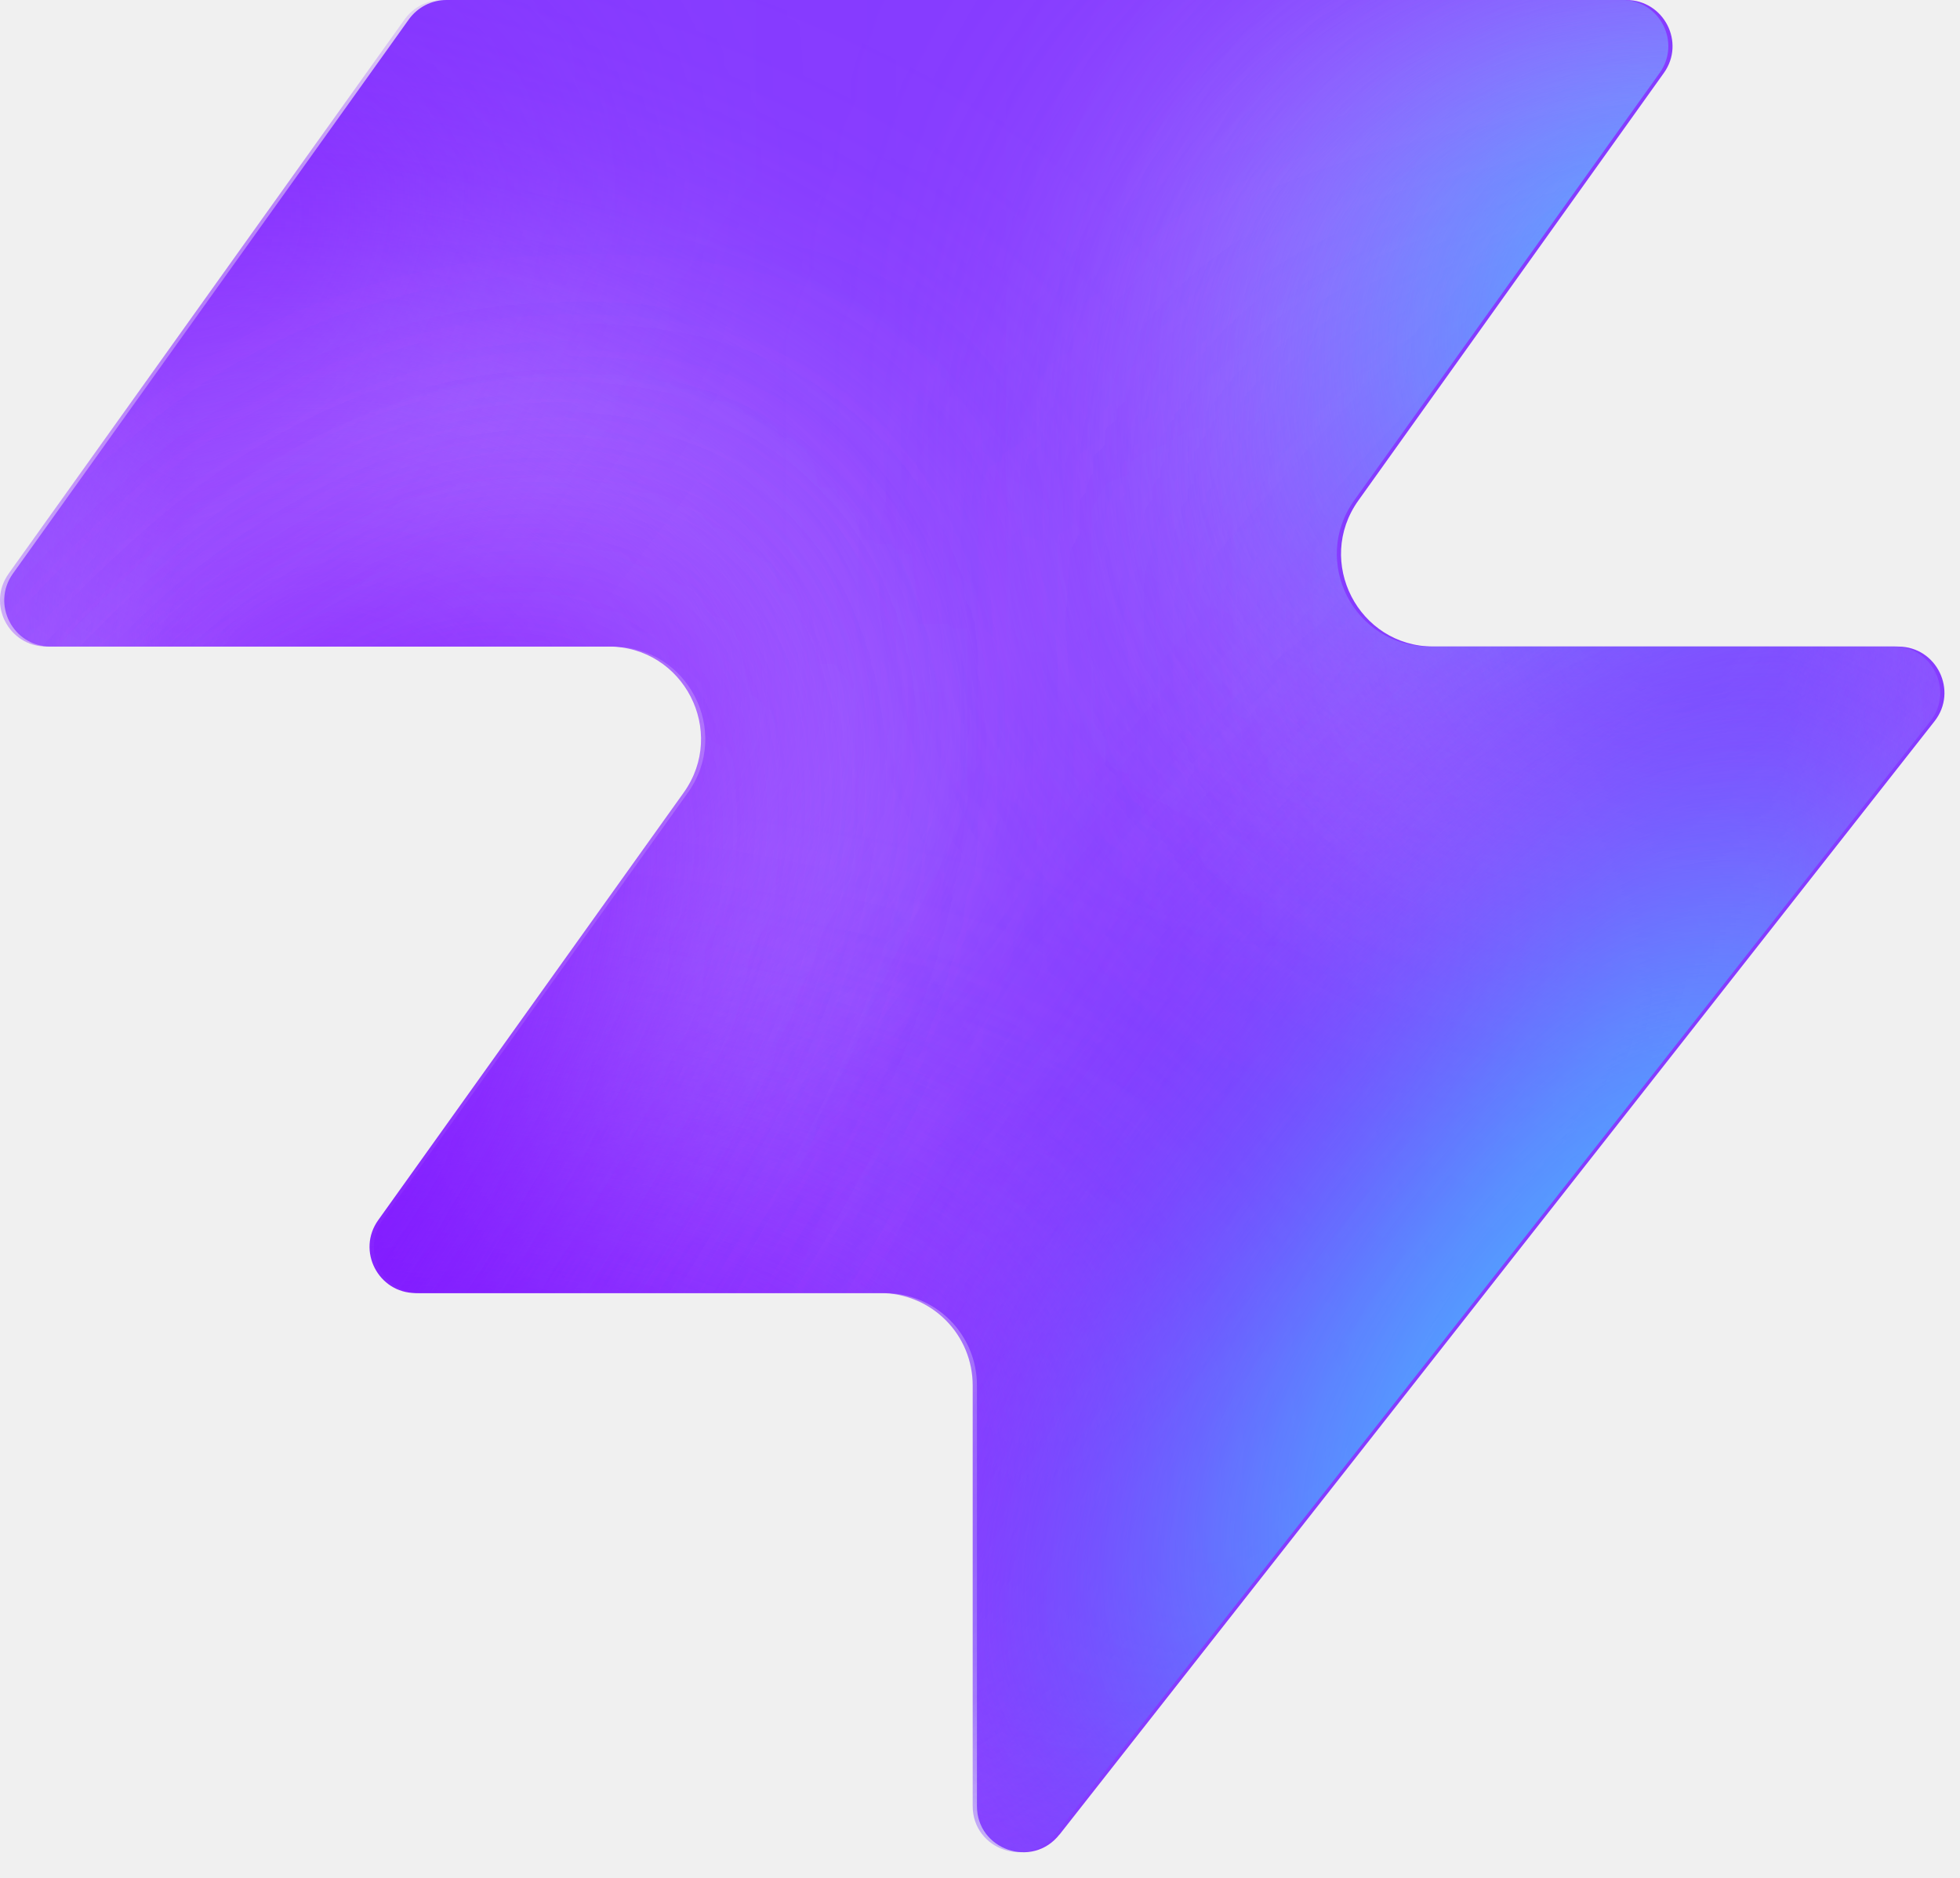
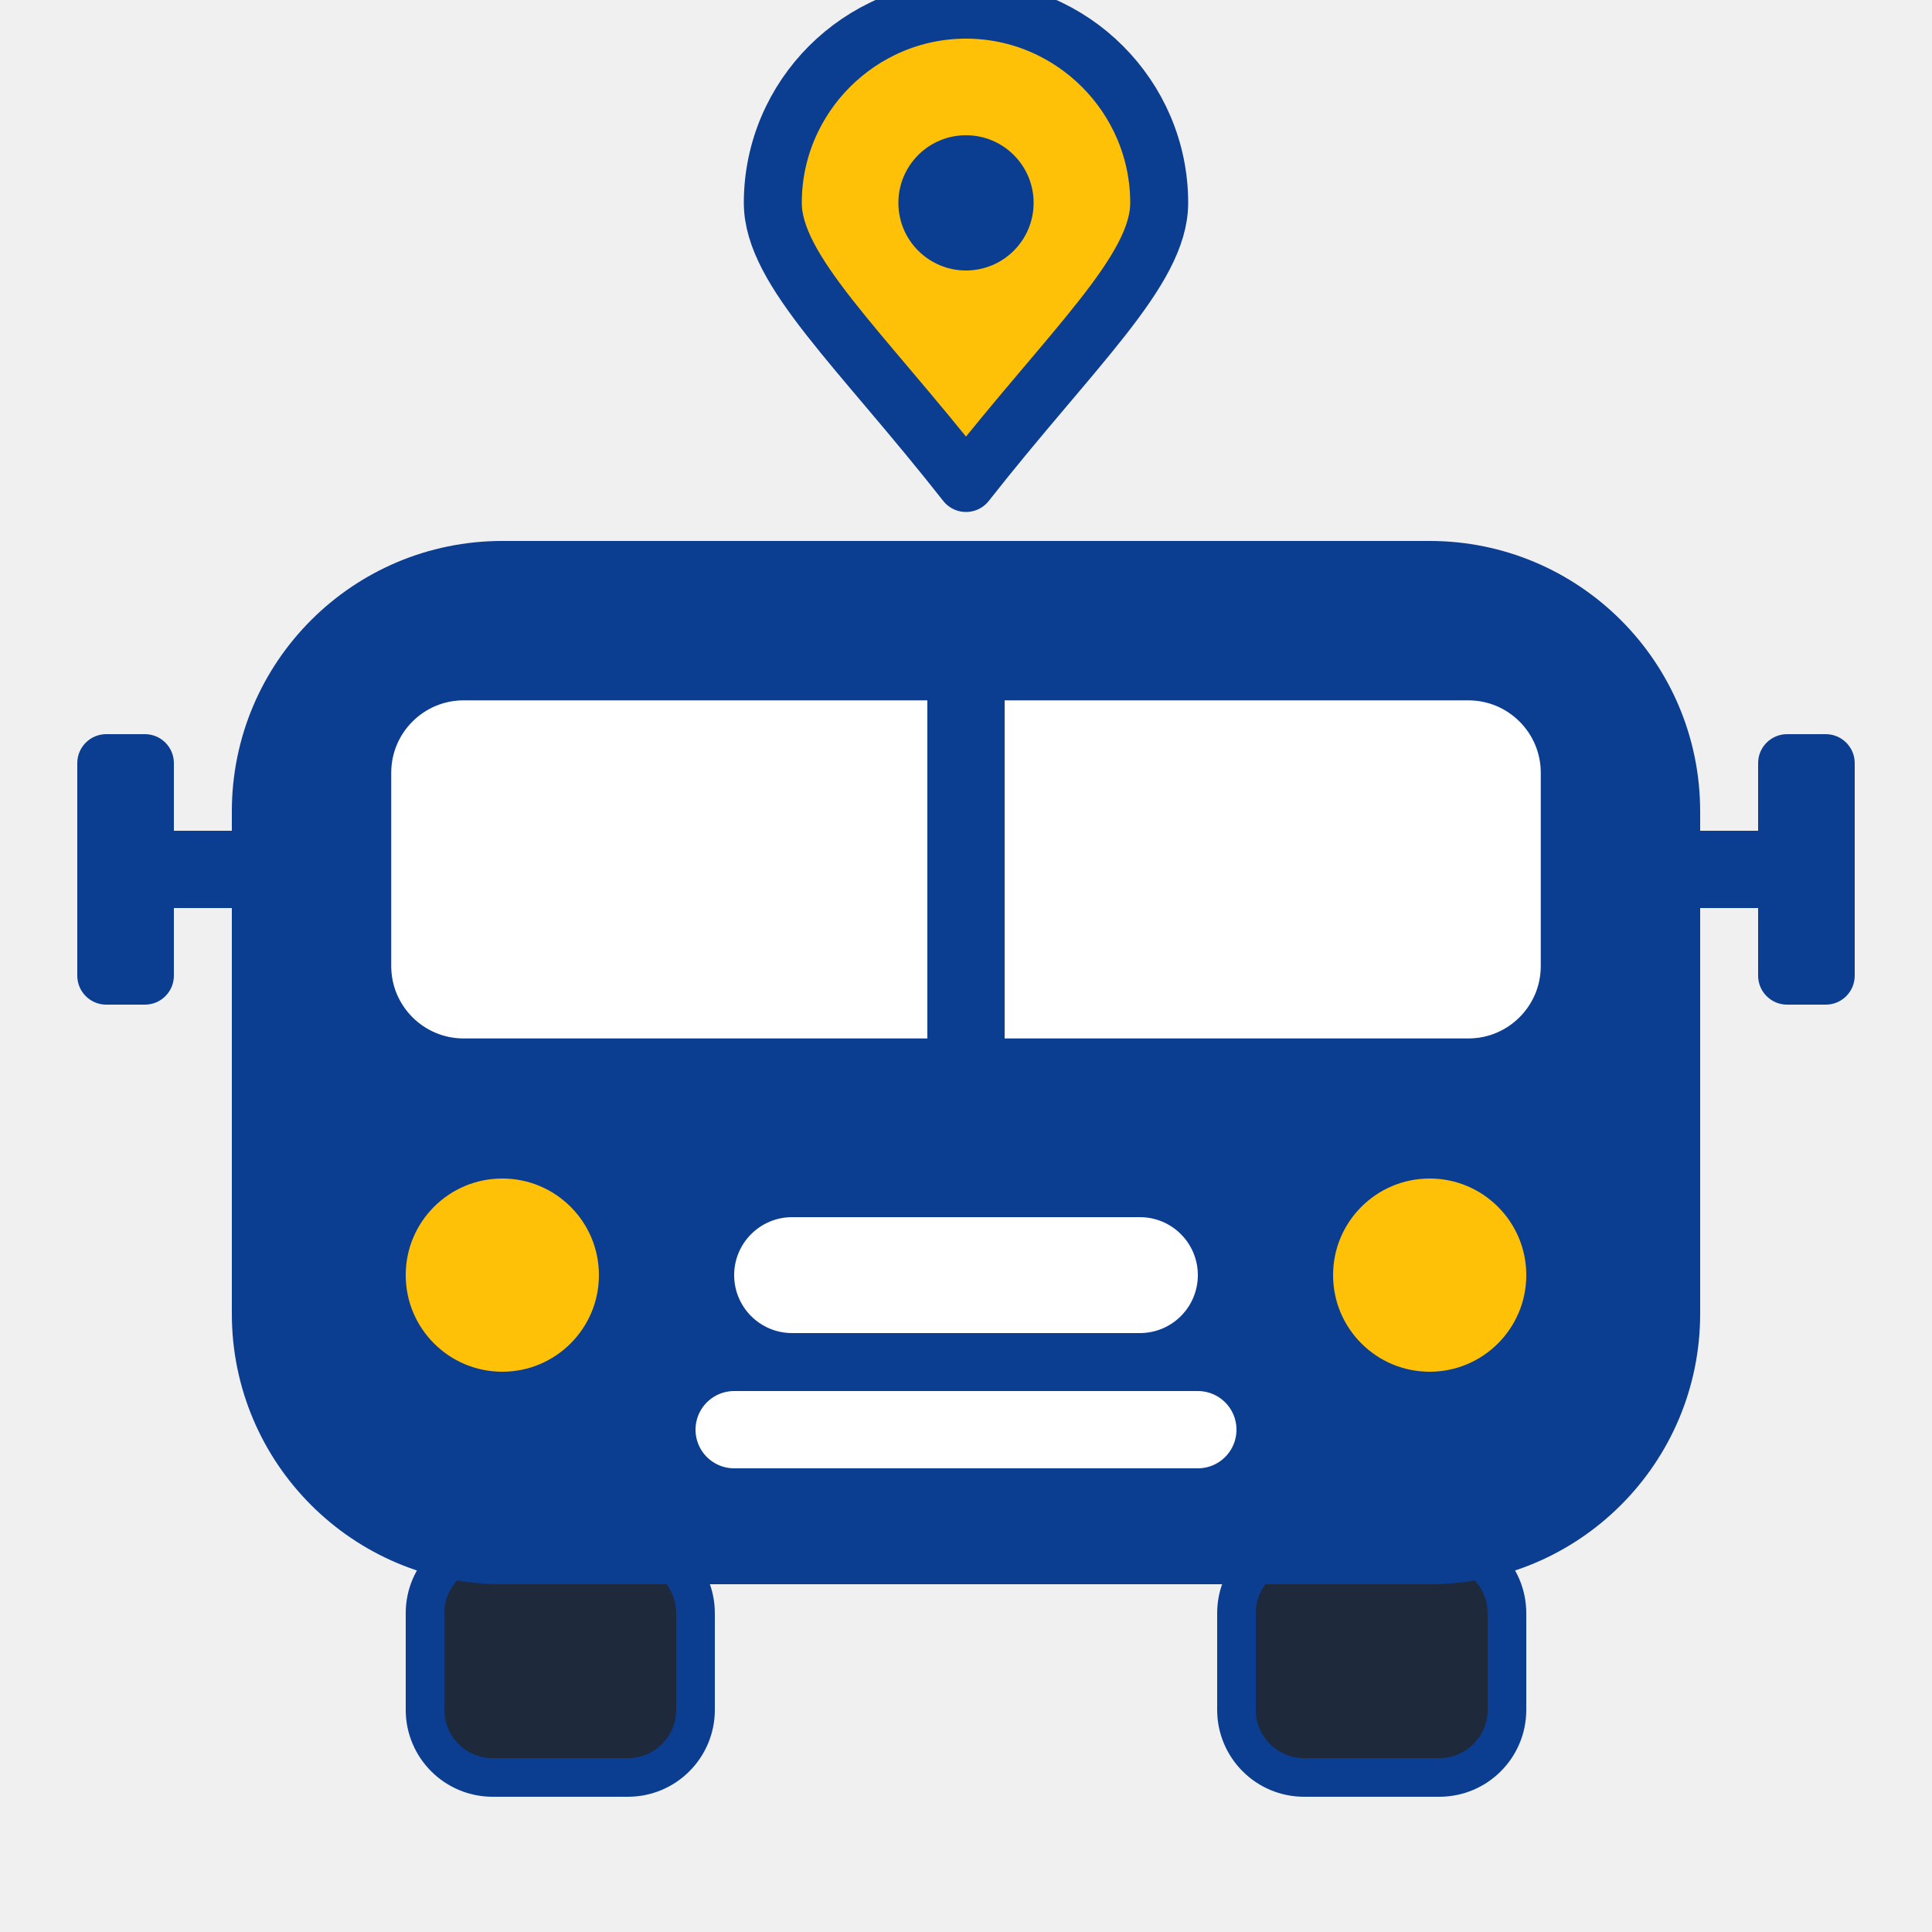
- <svg xmlns="http://www.w3.org/2000/svg" width="48" height="46" fill="none" viewBox="0 0 48 46">
-   <path fill="#863bff" d="M25.946 44.938c-.664.845-2.021.375-2.021-.698V33.937a2.26 2.26 0 0 0-2.262-2.262H10.287c-.92 0-1.456-1.04-.92-1.788l7.48-10.471c1.07-1.497 0-3.578-1.842-3.578H1.237c-.92 0-1.456-1.04-.92-1.788L10.013.474c.214-.297.556-.474.92-.474h28.894c.92 0 1.456 1.04.92 1.788l-7.48 10.471c-1.07 1.498 0 3.579 1.842 3.579h11.377c.943 0 1.473 1.088.89 1.83L25.947 44.94z" style="fill:#863bff;fill:color(display-p3 .525 .23 1);fill-opacity:1" />
-   <mask id="a" width="48" height="46" x="0" y="0" maskUnits="userSpaceOnUse" style="mask-type:alpha">
-     <path fill="#000" d="M25.842 44.938c-.664.844-2.021.375-2.021-.698V33.937a2.26 2.26 0 0 0-2.262-2.262H10.183c-.92 0-1.456-1.04-.92-1.788l7.48-10.471c1.07-1.498 0-3.579-1.842-3.579H1.133c-.92 0-1.456-1.04-.92-1.787L9.91.473c.214-.297.556-.474.92-.474h28.894c.92 0 1.456 1.04.92 1.788l-7.48 10.471c-1.07 1.498 0 3.578 1.842 3.578h11.377c.943 0 1.473 1.088.89 1.832L25.843 44.94z" style="fill:#000;fill-opacity:1" />
-   </mask>
-   <g mask="url(#a)">
-     <g filter="url(#b)">
-       <ellipse cx="5.508" cy="14.704" fill="#ede6ff" rx="5.508" ry="14.704" style="fill:#ede6ff;fill:color(display-p3 .927 .903 1);fill-opacity:1" transform="matrix(.00324 1 1 -.00324 -4.47 31.516)" />
-     </g>
-     <g filter="url(#c)">
-       <ellipse cx="10.399" cy="29.851" fill="#ede6ff" rx="10.399" ry="29.851" style="fill:#ede6ff;fill:color(display-p3 .927 .903 1);fill-opacity:1" transform="matrix(.00324 1 1 -.00324 -39.328 7.883)" />
-     </g>
-     <g filter="url(#d)">
-       <ellipse cx="5.508" cy="30.487" fill="#7e14ff" rx="5.508" ry="30.487" style="fill:#7e14ff;fill:color(display-p3 .492 .077 1);fill-opacity:1" transform="rotate(89.814 -25.913 -14.639)scale(1 -1)" />
-     </g>
-     <g filter="url(#e)">
-       <ellipse cx="5.508" cy="30.599" fill="#7e14ff" rx="5.508" ry="30.599" style="fill:#7e14ff;fill:color(display-p3 .492 .077 1);fill-opacity:1" transform="rotate(89.814 -32.644 -3.334)scale(1 -1)" />
-     </g>
-     <g filter="url(#f)">
-       <ellipse cx="5.508" cy="30.599" fill="#7e14ff" rx="5.508" ry="30.599" style="fill:#7e14ff;fill:color(display-p3 .492 .077 1);fill-opacity:1" transform="matrix(.00324 1 1 -.00324 -34.34 30.47)" />
-     </g>
-     <g filter="url(#g)">
-       <ellipse cx="14.072" cy="22.078" fill="#ede6ff" rx="14.072" ry="22.078" style="fill:#ede6ff;fill:color(display-p3 .927 .903 1);fill-opacity:1" transform="rotate(93.35 24.506 48.493)scale(-1 1)" />
-     </g>
-     <g filter="url(#h)">
-       <ellipse cx="3.47" cy="21.501" fill="#7e14ff" rx="3.47" ry="21.501" style="fill:#7e14ff;fill:color(display-p3 .492 .077 1);fill-opacity:1" transform="rotate(89.009 28.708 47.59)scale(-1 1)" />
-     </g>
-     <g filter="url(#i)">
-       <ellipse cx="3.47" cy="21.501" fill="#7e14ff" rx="3.47" ry="21.501" style="fill:#7e14ff;fill:color(display-p3 .492 .077 1);fill-opacity:1" transform="rotate(89.009 28.708 47.59)scale(-1 1)" />
-     </g>
-     <g filter="url(#j)">
-       <ellipse cx=".387" cy="8.972" fill="#7e14ff" rx="4.407" ry="29.108" style="fill:#7e14ff;fill:color(display-p3 .492 .077 1);fill-opacity:1" transform="rotate(39.51 .387 8.972)" />
-     </g>
-     <g filter="url(#k)">
-       <ellipse cx="47.523" cy="-6.092" fill="#7e14ff" rx="4.407" ry="29.108" style="fill:#7e14ff;fill:color(display-p3 .492 .077 1);fill-opacity:1" transform="rotate(37.892 47.523 -6.092)" />
-     </g>
-     <g filter="url(#l)">
-       <ellipse cx="41.412" cy="6.333" fill="#47bfff" rx="5.971" ry="9.665" style="fill:#47bfff;fill:color(display-p3 .28 .748 1);fill-opacity:1" transform="rotate(37.892 41.412 6.333)" />
-     </g>
-     <g filter="url(#m)">
-       <ellipse cx="-1.879" cy="38.332" fill="#7e14ff" rx="4.407" ry="29.108" style="fill:#7e14ff;fill:color(display-p3 .492 .077 1);fill-opacity:1" transform="rotate(37.892 -1.88 38.332)" />
-     </g>
-     <g filter="url(#n)">
-       <ellipse cx="-1.879" cy="38.332" fill="#7e14ff" rx="4.407" ry="29.108" style="fill:#7e14ff;fill:color(display-p3 .492 .077 1);fill-opacity:1" transform="rotate(37.892 -1.88 38.332)" />
-     </g>
-     <g filter="url(#o)">
-       <ellipse cx="35.651" cy="29.907" fill="#7e14ff" rx="4.407" ry="29.108" style="fill:#7e14ff;fill:color(display-p3 .492 .077 1);fill-opacity:1" transform="rotate(37.892 35.651 29.907)" />
-     </g>
-     <g filter="url(#p)">
-       <ellipse cx="38.418" cy="32.4" fill="#47bfff" rx="5.971" ry="15.297" style="fill:#47bfff;fill:color(display-p3 .28 .748 1);fill-opacity:1" transform="rotate(37.892 38.418 32.4)" />
-     </g>
+ <svg xmlns="http://www.w3.org/2000/svg" viewBox="0 0 100 100" fill="none">
+   <g>
+     <path d="M50 25 C44.5 18 40 14 40 10.5C40 5 44.5 0.5 50 0.5C55.5 0.5 60 5 60 10.5C60 14 55.5 18 50 25 Z" fill="#FFC107" stroke="#0B3D91" stroke-width="3" stroke-linejoin="round" />
+     <circle cx="50" cy="10.5" r="3.5" fill="#0B3D91" />
  </g>
-   <defs>
-     <filter id="b" width="60.045" height="41.654" x="-19.77" y="16.149" color-interpolation-filters="sRGB" filterUnits="userSpaceOnUse">
-       <feFlood flood-opacity="0" result="BackgroundImageFix" />
-       <feBlend in="SourceGraphic" in2="BackgroundImageFix" result="shape" />
-       <feGaussianBlur result="effect1_foregroundBlur_2002_17158" stdDeviation="7.659" />
-     </filter>
-     <filter id="c" width="90.34" height="51.437" x="-54.613" y="-7.533" color-interpolation-filters="sRGB" filterUnits="userSpaceOnUse">
-       <feFlood flood-opacity="0" result="BackgroundImageFix" />
-       <feBlend in="SourceGraphic" in2="BackgroundImageFix" result="shape" />
-       <feGaussianBlur result="effect1_foregroundBlur_2002_17158" stdDeviation="7.659" />
-     </filter>
-     <filter id="d" width="79.355" height="29.4" x="-49.64" y="2.03" color-interpolation-filters="sRGB" filterUnits="userSpaceOnUse">
-       <feFlood flood-opacity="0" result="BackgroundImageFix" />
-       <feBlend in="SourceGraphic" in2="BackgroundImageFix" result="shape" />
-       <feGaussianBlur result="effect1_foregroundBlur_2002_17158" stdDeviation="4.596" />
-     </filter>
-     <filter id="e" width="79.579" height="29.4" x="-45.045" y="20.029" color-interpolation-filters="sRGB" filterUnits="userSpaceOnUse">
-       <feFlood flood-opacity="0" result="BackgroundImageFix" />
-       <feBlend in="SourceGraphic" in2="BackgroundImageFix" result="shape" />
-       <feGaussianBlur result="effect1_foregroundBlur_2002_17158" stdDeviation="4.596" />
-     </filter>
-     <filter id="f" width="79.579" height="29.4" x="-43.513" y="21.178" color-interpolation-filters="sRGB" filterUnits="userSpaceOnUse">
-       <feFlood flood-opacity="0" result="BackgroundImageFix" />
-       <feBlend in="SourceGraphic" in2="BackgroundImageFix" result="shape" />
-       <feGaussianBlur result="effect1_foregroundBlur_2002_17158" stdDeviation="4.596" />
-     </filter>
-     <filter id="g" width="74.749" height="58.852" x="15.756" y="-17.901" color-interpolation-filters="sRGB" filterUnits="userSpaceOnUse">
-       <feFlood flood-opacity="0" result="BackgroundImageFix" />
-       <feBlend in="SourceGraphic" in2="BackgroundImageFix" result="shape" />
-       <feGaussianBlur result="effect1_foregroundBlur_2002_17158" stdDeviation="7.659" />
-     </filter>
-     <filter id="h" width="61.377" height="25.362" x="23.548" y="2.284" color-interpolation-filters="sRGB" filterUnits="userSpaceOnUse">
-       <feFlood flood-opacity="0" result="BackgroundImageFix" />
-       <feBlend in="SourceGraphic" in2="BackgroundImageFix" result="shape" />
-       <feGaussianBlur result="effect1_foregroundBlur_2002_17158" stdDeviation="4.596" />
-     </filter>
-     <filter id="i" width="61.377" height="25.362" x="23.548" y="2.284" color-interpolation-filters="sRGB" filterUnits="userSpaceOnUse">
-       <feFlood flood-opacity="0" result="BackgroundImageFix" />
-       <feBlend in="SourceGraphic" in2="BackgroundImageFix" result="shape" />
-       <feGaussianBlur result="effect1_foregroundBlur_2002_17158" stdDeviation="4.596" />
-     </filter>
-     <filter id="j" width="56.045" height="63.649" x="-27.636" y="-22.853" color-interpolation-filters="sRGB" filterUnits="userSpaceOnUse">
-       <feFlood flood-opacity="0" result="BackgroundImageFix" />
-       <feBlend in="SourceGraphic" in2="BackgroundImageFix" result="shape" />
-       <feGaussianBlur result="effect1_foregroundBlur_2002_17158" stdDeviation="4.596" />
-     </filter>
-     <filter id="k" width="54.814" height="64.646" x="20.116" y="-38.415" color-interpolation-filters="sRGB" filterUnits="userSpaceOnUse">
-       <feFlood flood-opacity="0" result="BackgroundImageFix" />
-       <feBlend in="SourceGraphic" in2="BackgroundImageFix" result="shape" />
-       <feGaussianBlur result="effect1_foregroundBlur_2002_17158" stdDeviation="4.596" />
-     </filter>
-     <filter id="l" width="33.541" height="35.313" x="24.641" y="-11.323" color-interpolation-filters="sRGB" filterUnits="userSpaceOnUse">
-       <feFlood flood-opacity="0" result="BackgroundImageFix" />
-       <feBlend in="SourceGraphic" in2="BackgroundImageFix" result="shape" />
-       <feGaussianBlur result="effect1_foregroundBlur_2002_17158" stdDeviation="4.596" />
-     </filter>
-     <filter id="m" width="54.814" height="64.646" x="-29.286" y="6.009" color-interpolation-filters="sRGB" filterUnits="userSpaceOnUse">
-       <feFlood flood-opacity="0" result="BackgroundImageFix" />
-       <feBlend in="SourceGraphic" in2="BackgroundImageFix" result="shape" />
-       <feGaussianBlur result="effect1_foregroundBlur_2002_17158" stdDeviation="4.596" />
-     </filter>
-     <filter id="n" width="54.814" height="64.646" x="-29.286" y="6.009" color-interpolation-filters="sRGB" filterUnits="userSpaceOnUse">
-       <feFlood flood-opacity="0" result="BackgroundImageFix" />
-       <feBlend in="SourceGraphic" in2="BackgroundImageFix" result="shape" />
-       <feGaussianBlur result="effect1_foregroundBlur_2002_17158" stdDeviation="4.596" />
-     </filter>
-     <filter id="o" width="54.814" height="64.646" x="8.244" y="-2.416" color-interpolation-filters="sRGB" filterUnits="userSpaceOnUse">
-       <feFlood flood-opacity="0" result="BackgroundImageFix" />
-       <feBlend in="SourceGraphic" in2="BackgroundImageFix" result="shape" />
-       <feGaussianBlur result="effect1_foregroundBlur_2002_17158" stdDeviation="4.596" />
-     </filter>
-     <filter id="p" width="39.409" height="43.623" x="18.713" y="10.588" color-interpolation-filters="sRGB" filterUnits="userSpaceOnUse">
-       <feFlood flood-opacity="0" result="BackgroundImageFix" />
-       <feBlend in="SourceGraphic" in2="BackgroundImageFix" result="shape" />
-       <feGaussianBlur result="effect1_foregroundBlur_2002_17158" stdDeviation="4.596" />
-     </filter>
-   </defs>
+   <g>
+     <rect x="22" y="80" width="14" height="12" rx="3.5" fill="#1E293B" stroke="#0B3D91" stroke-width="2" />
+     <rect x="64" y="80" width="14" height="12" rx="3.5" fill="#1E293B" stroke="#0B3D91" stroke-width="2" />
+     <rect x="4" y="38" width="5" height="14" rx="1.5" fill="#0B3D91" />
+     <rect x="9" y="43" width="4" height="4" fill="#0B3D91" />
+     <rect x="91" y="38" width="5" height="14" rx="1.5" fill="#0B3D91" />
+     <rect x="87" y="43" width="4" height="4" fill="#0B3D91" />
+     <rect x="12" y="28" width="76" height="54" rx="14" fill="#0B3D91" />
+     <rect x="18" y="34" width="64" height="22" rx="6" fill="#FFFFFF" stroke="#0B3D91" stroke-width="4.5" />
+     <rect x="48" y="34" width="4" height="22" fill="#0B3D91" />
+     <circle cx="26" cy="66" r="7" fill="#FFC107" stroke="#0B3D91" stroke-width="4" />
+     <circle cx="74" cy="66" r="7" fill="#FFC107" stroke="#0B3D91" stroke-width="4" />
+     <rect x="38" y="63" width="24" height="6" rx="3" fill="#FFFFFF" />
+     <line x1="38" y1="74" x2="62" y2="74" stroke="#FFFFFF" stroke-width="4" stroke-linecap="round" />
+   </g>
</svg>
